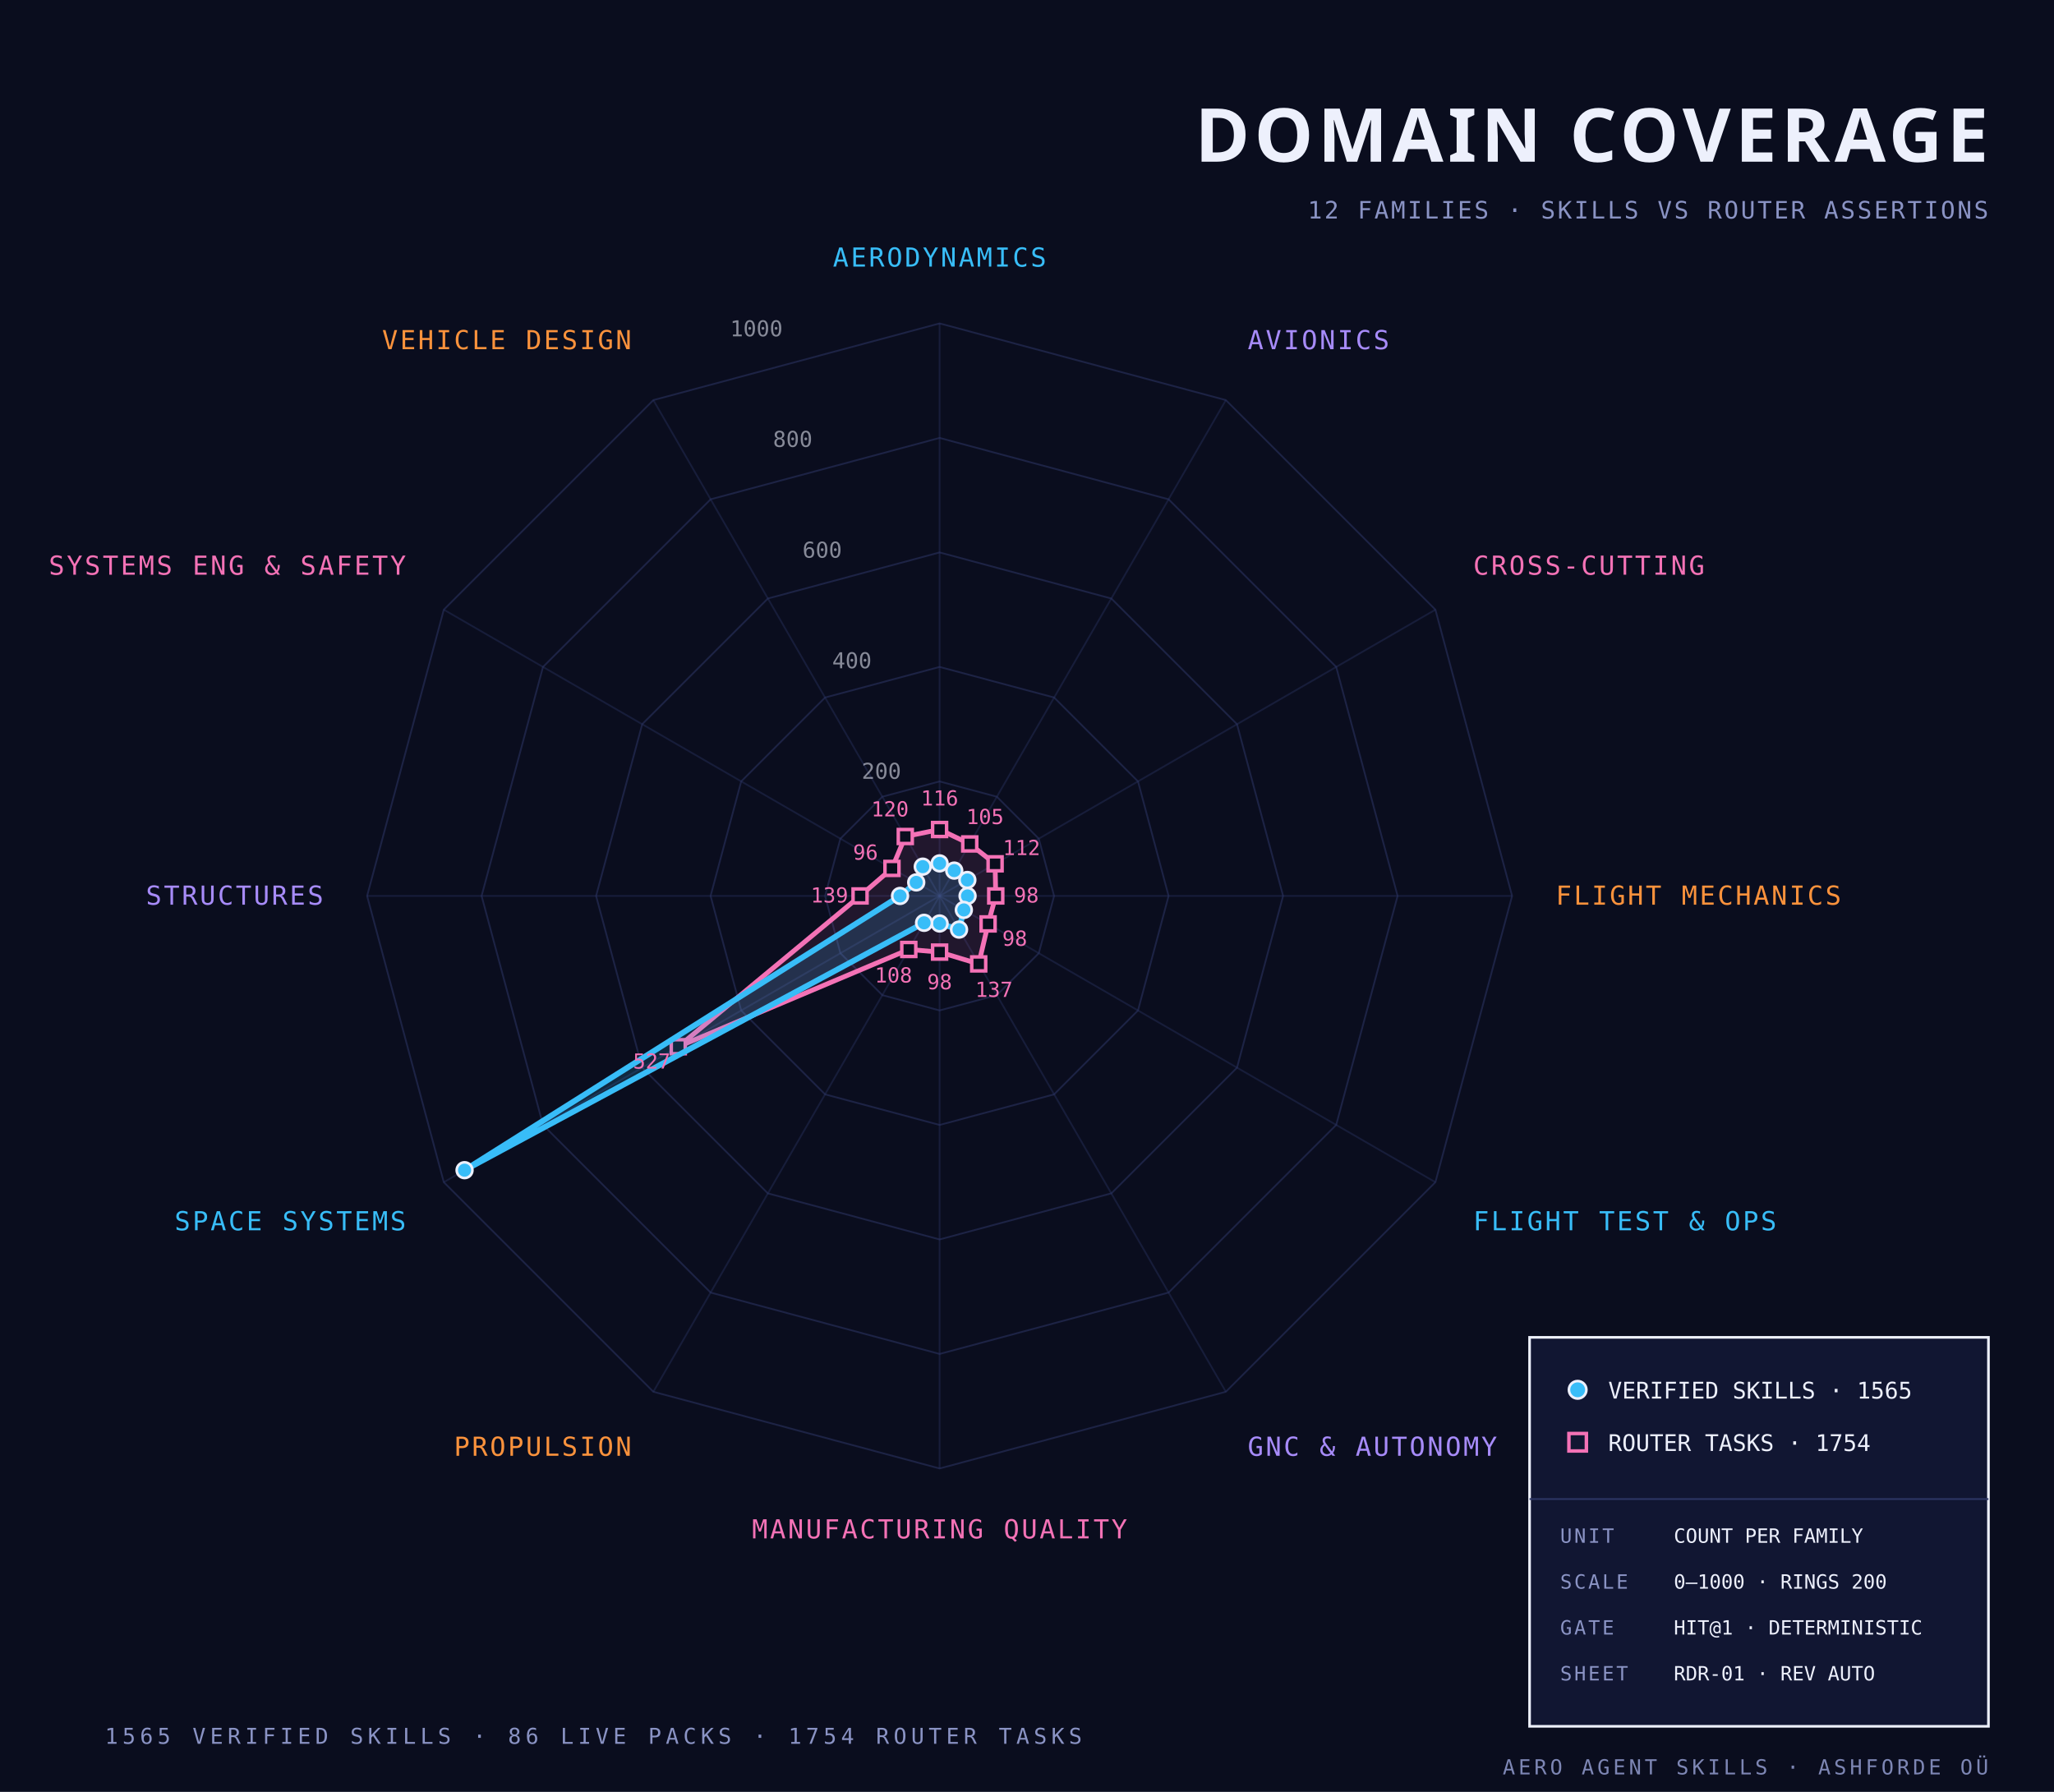
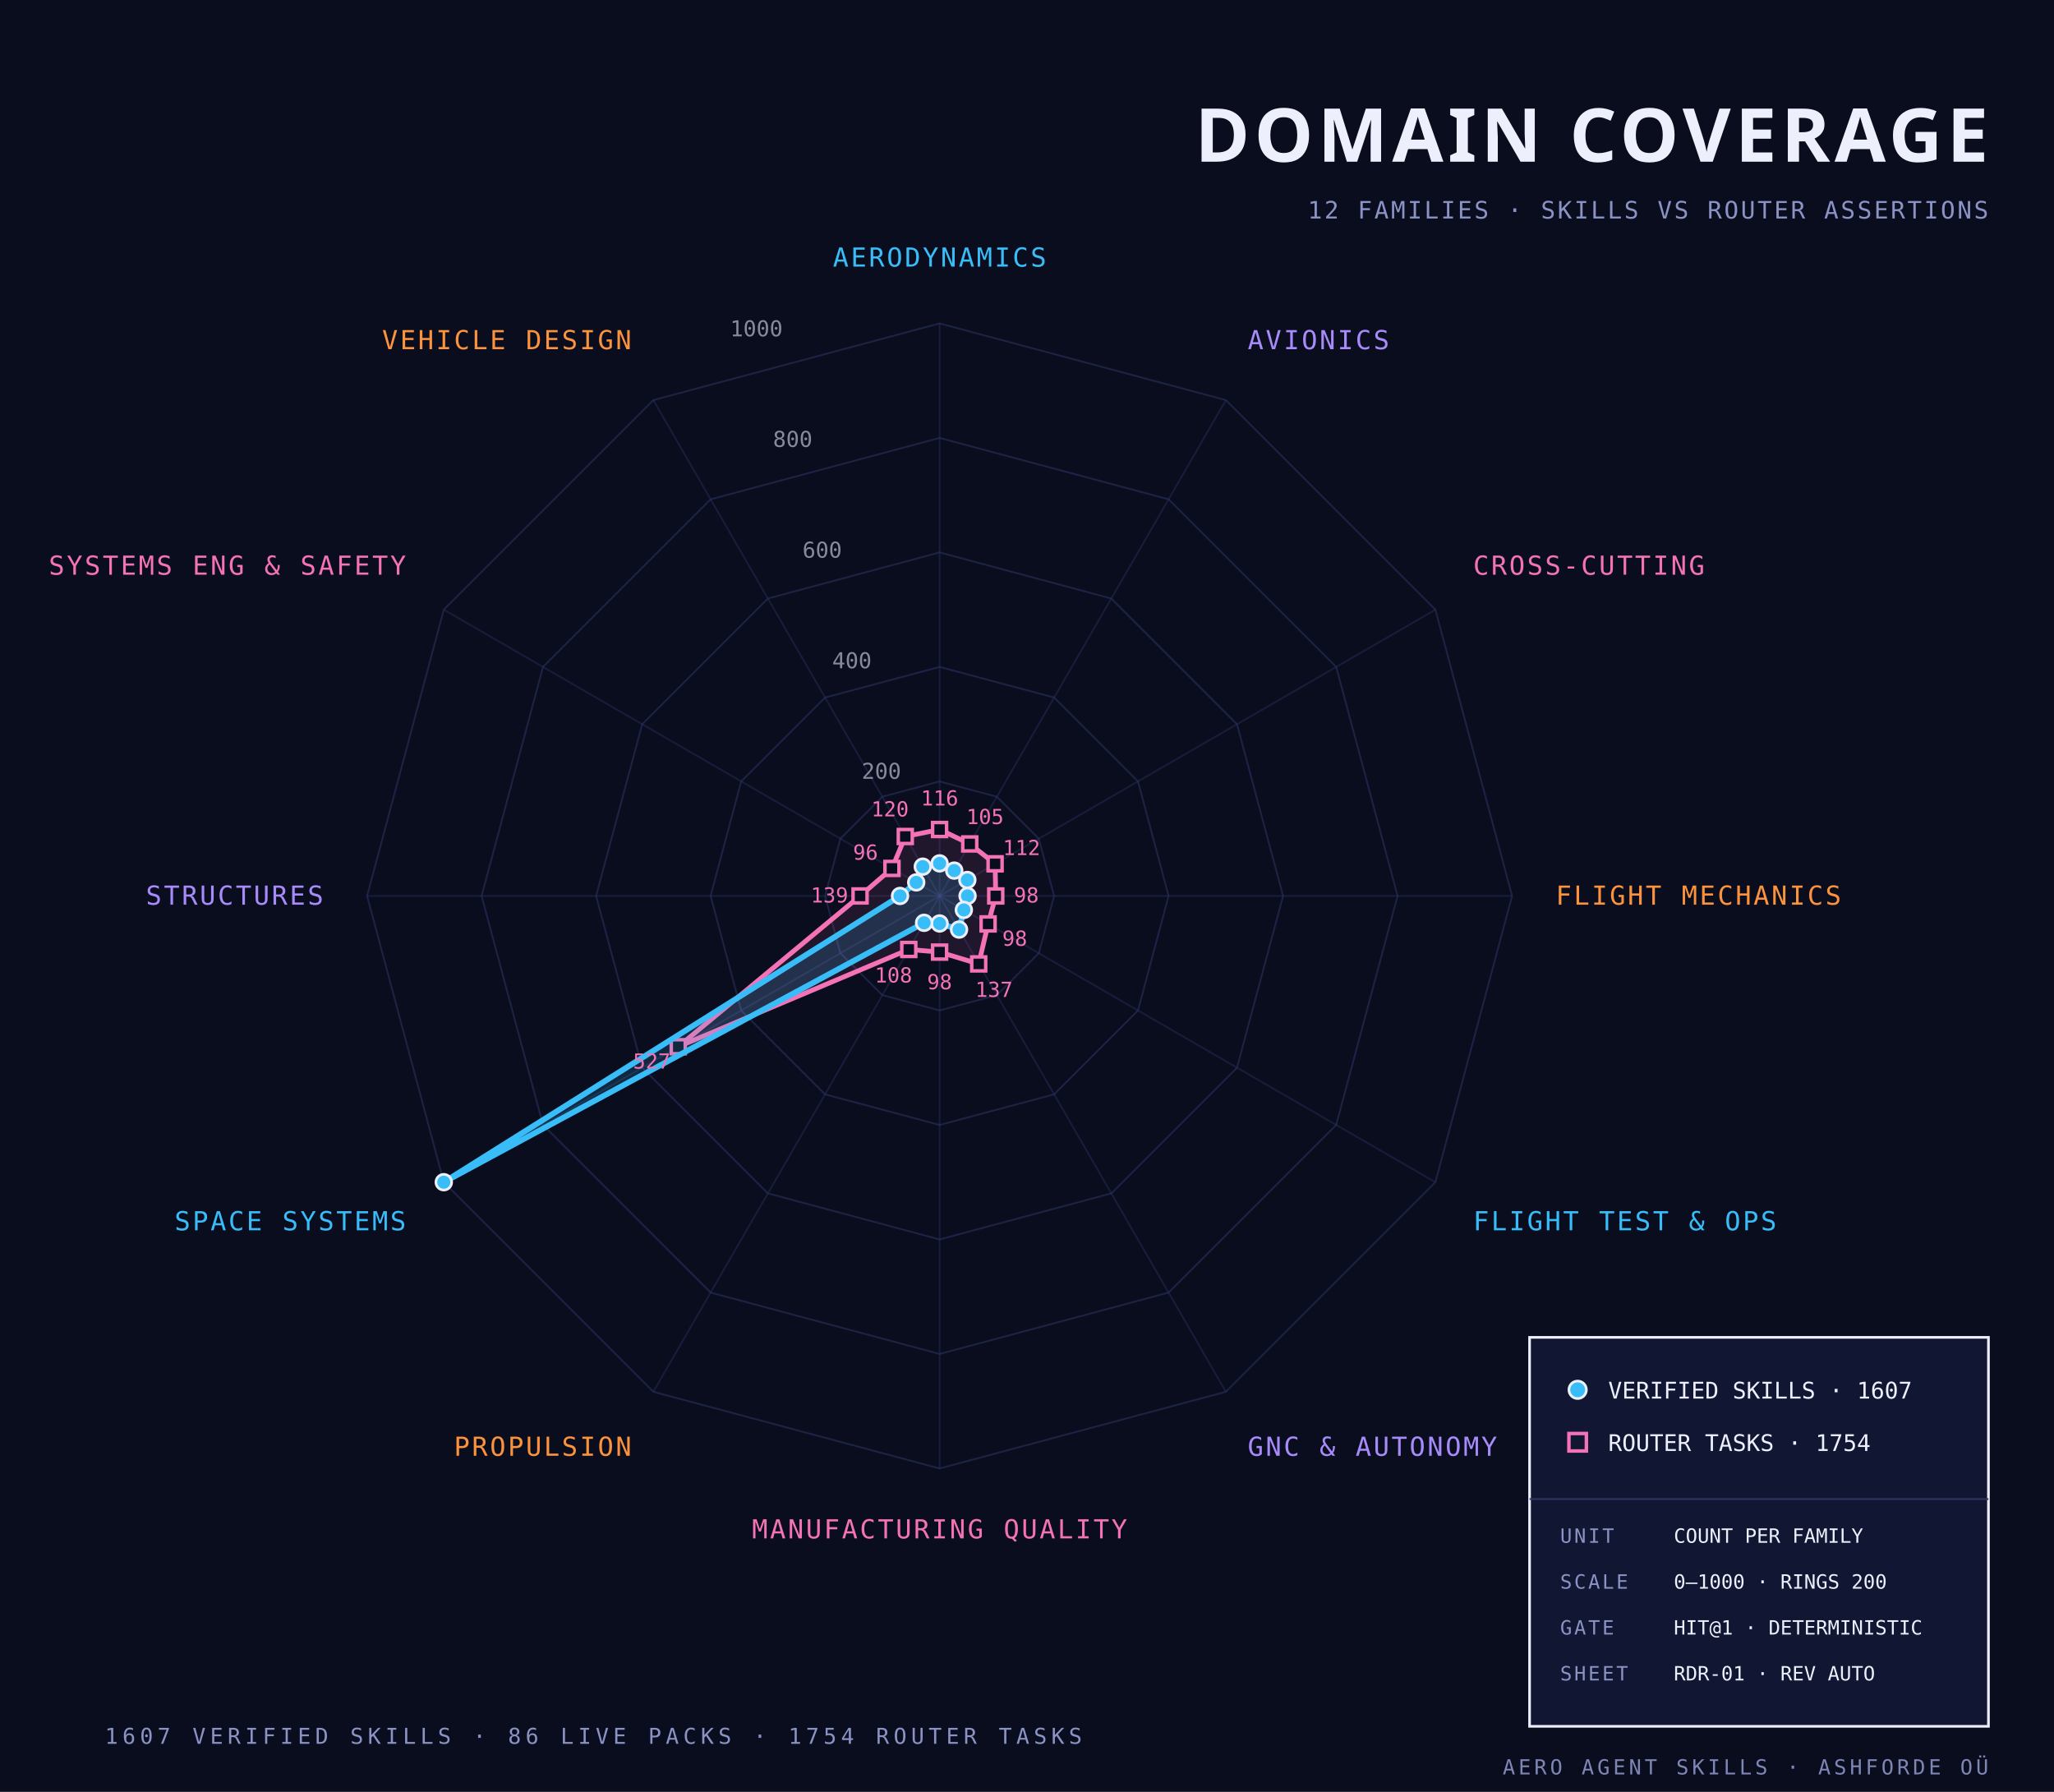
<svg xmlns="http://www.w3.org/2000/svg" width="940" height="820" viewBox="0 0 940 820">
  <style>
    .mono { font-family: "JetBrains Mono", "IBM Plex Mono", "Menlo", monospace; }
    .cond { font-family: "Barlow Condensed", "DIN Condensed", "Arial Narrow", sans-serif; font-weight: 700; text-transform: uppercase; }
    .serif { font-family: "Instrument Serif", Georgia, serif; font-style: italic; }
  </style>
  <rect width="940" height="820" fill="#0a0d1e" />
  <polygon points="430.0,357.6 456.2,364.6 475.4,383.8 482.4,410.0 475.4,436.2 456.2,455.4 430.0,462.4 403.8,455.4 384.6,436.2 377.6,410.0 384.6,383.8 403.8,364.6" fill="none" stroke="#2c3564" stroke-width="0.8" stroke-opacity="0.55" />
  <polygon points="430.0,305.2 482.4,319.2 520.8,357.6 534.8,410.0 520.8,462.4 482.4,500.8 430.0,514.8 377.6,500.8 339.2,462.4 325.2,410.0 339.2,357.6 377.6,319.2" fill="none" stroke="#2c3564" stroke-width="0.8" stroke-opacity="0.55" />
  <polygon points="430.0,252.8 508.6,273.9 566.1,331.4 587.2,410.0 566.1,488.6 508.6,546.1 430.0,567.2 351.4,546.1 293.9,488.6 272.8,410.0 293.9,331.4 351.4,273.9" fill="none" stroke="#2c3564" stroke-width="0.8" stroke-opacity="0.55" />
  <polygon points="430.0,200.4 534.8,228.5 611.5,305.2 639.6,410.0 611.5,514.8 534.8,591.5 430.0,619.6 325.2,591.5 248.5,514.8 220.4,410.0 248.5,305.2 325.2,228.5" fill="none" stroke="#2c3564" stroke-width="0.8" stroke-opacity="0.55" />
  <polygon points="430.0,148.0 561.0,183.1 656.9,279.0 692.0,410.0 656.9,541.0 561.0,636.9 430.0,672.0 299.0,636.9 203.1,541.0 168.0,410.0 203.1,279.0 299.0,183.1" fill="none" stroke="#2c3564" stroke-width="0.8" stroke-opacity="0.55" />
  <line x1="430" y1="410" x2="430.0" y2="148.0" stroke="#2c3564" stroke-width="0.8" stroke-opacity="0.4" />
  <line x1="430" y1="410" x2="561.0" y2="183.1" stroke="#2c3564" stroke-width="0.8" stroke-opacity="0.4" />
  <line x1="430" y1="410" x2="656.9" y2="279.0" stroke="#2c3564" stroke-width="0.8" stroke-opacity="0.4" />
  <line x1="430" y1="410" x2="692.0" y2="410.0" stroke="#2c3564" stroke-width="0.8" stroke-opacity="0.4" />
  <line x1="430" y1="410" x2="656.9" y2="541.0" stroke="#2c3564" stroke-width="0.8" stroke-opacity="0.4" />
  <line x1="430" y1="410" x2="561.0" y2="636.9" stroke="#2c3564" stroke-width="0.8" stroke-opacity="0.4" />
  <line x1="430" y1="410" x2="430.0" y2="672.0" stroke="#2c3564" stroke-width="0.8" stroke-opacity="0.4" />
  <line x1="430" y1="410" x2="299.0" y2="636.9" stroke="#2c3564" stroke-width="0.8" stroke-opacity="0.4" />
  <line x1="430" y1="410" x2="203.1" y2="541.0" stroke="#2c3564" stroke-width="0.8" stroke-opacity="0.4" />
  <line x1="430" y1="410" x2="168.0" y2="410.0" stroke="#2c3564" stroke-width="0.8" stroke-opacity="0.4" />
  <line x1="430" y1="410" x2="203.1" y2="279.0" stroke="#2c3564" stroke-width="0.8" stroke-opacity="0.4" />
  <line x1="430" y1="410" x2="299.0" y2="183.1" stroke="#2c3564" stroke-width="0.8" stroke-opacity="0.4" />
  <text class="mono" x="412.4" y="356.4" text-anchor="end" font-size="10" fill="#edf0fc" opacity="0.55">200</text>
  <text class="mono" x="398.9" y="305.8" text-anchor="end" font-size="10" fill="#edf0fc" opacity="0.55">400</text>
  <text class="mono" x="385.3" y="255.2" text-anchor="end" font-size="10" fill="#edf0fc" opacity="0.55">600</text>
  <text class="mono" x="371.8" y="204.5" text-anchor="end" font-size="10" fill="#edf0fc" opacity="0.55">800</text>
  <text class="mono" x="358.2" y="153.9" text-anchor="end" font-size="10" fill="#edf0fc" opacity="0.55">1000</text>
  <text class="mono" x="430.0" y="122.0" text-anchor="middle" font-size="12" fill="#38bdf8" letter-spacing="1">AERODYNAMICS</text>
  <text class="mono" x="571.0" y="159.8" text-anchor="start" font-size="12" fill="#a78bfa" letter-spacing="1">AVIONICS</text>
  <text class="mono" x="674.2" y="263.0" text-anchor="start" font-size="12" fill="#f472b6" letter-spacing="1">CROSS-CUTTING</text>
  <text class="mono" x="712.0" y="414.0" text-anchor="start" font-size="12" fill="#fb923c" letter-spacing="1">FLIGHT MECHANICS</text>
  <text class="mono" x="674.2" y="563.0" text-anchor="start" font-size="12" fill="#38bdf8" letter-spacing="1">FLIGHT TEST &amp; OPS</text>
  <text class="mono" x="571.0" y="666.2" text-anchor="start" font-size="12" fill="#a78bfa" letter-spacing="1">GNC &amp; AUTONOMY</text>
  <text class="mono" x="430.0" y="704.0" text-anchor="middle" font-size="12" fill="#f472b6" letter-spacing="1">MANUFACTURING QUALITY</text>
  <text class="mono" x="289.0" y="666.2" text-anchor="end" font-size="12" fill="#fb923c" letter-spacing="1">PROPULSION</text>
  <text class="mono" x="185.8" y="563.0" text-anchor="end" font-size="12" fill="#38bdf8" letter-spacing="1">SPACE SYSTEMS</text>
  <text class="mono" x="148.0" y="414.0" text-anchor="end" font-size="12" fill="#a78bfa" letter-spacing="1">STRUCTURES</text>
  <text class="mono" x="185.8" y="263.0" text-anchor="end" font-size="12" fill="#f472b6" letter-spacing="1">SYSTEMS ENG &amp; SAFETY</text>
  <text class="mono" x="289.0" y="159.8" text-anchor="end" font-size="12" fill="#fb923c" letter-spacing="1">VEHICLE DESIGN</text>
  <polygon points="430.0,379.6 443.8,386.2 455.4,395.3 455.7,410.0 452.2,422.8 447.9,441.1 430.0,435.7 415.9,434.5 310.4,479.0 393.6,410.0 408.2,397.4 414.3,382.8" fill="#f472b6" fill-opacity="0.10" stroke="#f472b6" stroke-width="2.2" />
  <rect x="426.8" y="376.4" width="6.4" height="6.4" fill="#0a0d1e" stroke="#f472b6" stroke-width="1.6" />
  <rect x="440.6" y="383.0" width="6.4" height="6.4" fill="#0a0d1e" stroke="#f472b6" stroke-width="1.6" />
  <rect x="452.2" y="392.1" width="6.4" height="6.4" fill="#0a0d1e" stroke="#f472b6" stroke-width="1.6" />
  <rect x="452.5" y="406.8" width="6.4" height="6.4" fill="#0a0d1e" stroke="#f472b6" stroke-width="1.6" />
  <rect x="449.0" y="419.6" width="6.4" height="6.4" fill="#0a0d1e" stroke="#f472b6" stroke-width="1.6" />
  <rect x="444.7" y="437.9" width="6.4" height="6.4" fill="#0a0d1e" stroke="#f472b6" stroke-width="1.6" />
  <rect x="426.8" y="432.5" width="6.4" height="6.4" fill="#0a0d1e" stroke="#f472b6" stroke-width="1.6" />
  <rect x="412.7" y="431.3" width="6.4" height="6.4" fill="#0a0d1e" stroke="#f472b6" stroke-width="1.6" />
  <rect x="307.2" y="475.8" width="6.4" height="6.4" fill="#0a0d1e" stroke="#f472b6" stroke-width="1.6" />
  <rect x="390.4" y="406.8" width="6.4" height="6.4" fill="#0a0d1e" stroke="#f472b6" stroke-width="1.6" />
  <rect x="405.0" y="394.2" width="6.4" height="6.4" fill="#0a0d1e" stroke="#f472b6" stroke-width="1.6" />
  <rect x="411.1" y="379.6" width="6.4" height="6.4" fill="#0a0d1e" stroke="#f472b6" stroke-width="1.6" />
-   <polygon points="430.0,395.1 436.7,398.4 442.7,402.7 442.8,410.0 441.1,416.4 438.9,425.4 430.0,422.6 422.9,422.3 212.6,535.5 411.9,410.0 419.3,403.8 422.3,396.6" fill="#38bdf8" fill-opacity="0.16" stroke="#38bdf8" stroke-width="2.6" />
+   <polygon points="430.0,395.1 436.7,398.4 442.7,402.7 442.8,410.0 441.1,416.4 438.9,425.4 430.0,422.6 422.9,422.3 203.1,541.0 411.9,410.0 419.3,403.8 422.3,396.6" fill="#38bdf8" fill-opacity="0.16" stroke="#38bdf8" stroke-width="2.6" />
  <circle cx="430.0" cy="395.1" r="3.6" fill="#38bdf8" stroke="#edf0fc" stroke-width="1.2" />
  <circle cx="436.7" cy="398.4" r="3.6" fill="#38bdf8" stroke="#edf0fc" stroke-width="1.2" />
  <circle cx="442.7" cy="402.7" r="3.6" fill="#38bdf8" stroke="#edf0fc" stroke-width="1.2" />
  <circle cx="442.8" cy="410.0" r="3.6" fill="#38bdf8" stroke="#edf0fc" stroke-width="1.2" />
  <circle cx="441.1" cy="416.4" r="3.6" fill="#38bdf8" stroke="#edf0fc" stroke-width="1.2" />
  <circle cx="438.9" cy="425.4" r="3.6" fill="#38bdf8" stroke="#edf0fc" stroke-width="1.2" />
  <circle cx="430.0" cy="422.6" r="3.6" fill="#38bdf8" stroke="#edf0fc" stroke-width="1.2" />
  <circle cx="422.9" cy="422.3" r="3.6" fill="#38bdf8" stroke="#edf0fc" stroke-width="1.2" />
-   <circle cx="212.6" cy="535.5" r="3.6" fill="#38bdf8" stroke="#edf0fc" stroke-width="1.2" />
+   <circle cx="203.1" cy="541.0" r="3.6" fill="#38bdf8" stroke="#edf0fc" stroke-width="1.2" />
  <circle cx="411.9" cy="410.0" r="3.6" fill="#38bdf8" stroke="#edf0fc" stroke-width="1.2" />
  <circle cx="419.3" cy="403.8" r="3.6" fill="#38bdf8" stroke="#edf0fc" stroke-width="1.2" />
  <circle cx="422.3" cy="396.6" r="3.6" fill="#38bdf8" stroke="#edf0fc" stroke-width="1.2" />
  <text class="mono" x="430.0" y="368.6" text-anchor="middle" font-size="9.5" fill="#f472b6">116</text>
  <text class="mono" x="450.8" y="377.1" text-anchor="middle" font-size="9.5" fill="#f472b6">105</text>
  <text class="mono" x="467.5" y="391.3" text-anchor="middle" font-size="9.5" fill="#f472b6">112</text>
  <text class="mono" x="469.7" y="413.0" text-anchor="middle" font-size="9.5" fill="#f472b6">98</text>
  <text class="mono" x="464.4" y="432.8" text-anchor="middle" font-size="9.5" fill="#f472b6">98</text>
  <text class="mono" x="454.9" y="456.2" text-anchor="middle" font-size="9.5" fill="#f472b6">137</text>
  <text class="mono" x="430.0" y="452.7" text-anchor="middle" font-size="9.5" fill="#f472b6">98</text>
  <text class="mono" x="408.9" y="449.6" text-anchor="middle" font-size="9.5" fill="#f472b6">108</text>
  <text class="mono" x="298.3" y="489.0" text-anchor="middle" font-size="9.5" fill="#f472b6">527</text>
  <text class="mono" x="379.6" y="413.0" text-anchor="middle" font-size="9.5" fill="#f472b6">139</text>
  <text class="mono" x="396.1" y="393.4" text-anchor="middle" font-size="9.5" fill="#f472b6">96</text>
  <text class="mono" x="407.3" y="373.6" text-anchor="middle" font-size="9.5" fill="#f472b6">120</text>
  <text class="cond" x="910.0" y="74.0" text-anchor="end" font-size="34" fill="#edf0fc" letter-spacing="2">DOMAIN COVERAGE</text>
  <text class="mono" x="910.0" y="100.0" text-anchor="end" font-size="11" fill="#8a93c4" letter-spacing="1">12 FAMILIES · SKILLS VS ROUTER ASSERTIONS</text>
  <rect x="700" y="612" width="210" height="178" fill="#111632" stroke="#edf0fc" stroke-width="1.2" />
  <line x1="700" y1="686" x2="910" y2="686" stroke="#2c3564" stroke-width="0.8" />
  <circle cx="722" cy="636" r="4" fill="#38bdf8" stroke="#edf0fc" stroke-width="1.2" />
-   <text class="mono" x="736.0" y="640.0" text-anchor="start" font-size="10.5" fill="#edf0fc">VERIFIED SKILLS · 1565</text>
+   <text class="mono" x="736.0" y="640.0" text-anchor="start" font-size="10.5" fill="#edf0fc">VERIFIED SKILLS · 1607</text>
  <rect x="718" y="656" width="8" height="8" fill="none" stroke="#f472b6" stroke-width="1.6" />
  <text class="mono" x="736.0" y="664.0" text-anchor="start" font-size="10.5" fill="#edf0fc">ROUTER TASKS · 1754</text>
  <text class="mono" x="714.0" y="706.0" text-anchor="start" font-size="9" fill="#8a93c4" letter-spacing="1">UNIT</text>
  <text class="mono" x="766.0" y="706.0" text-anchor="start" font-size="9" fill="#edf0fc">COUNT PER FAMILY</text>
  <text class="mono" x="714.0" y="727.0" text-anchor="start" font-size="9" fill="#8a93c4" letter-spacing="1">SCALE</text>
  <text class="mono" x="766.0" y="727.0" text-anchor="start" font-size="9" fill="#edf0fc">0–1000 · RINGS 200</text>
  <text class="mono" x="714.0" y="748.0" text-anchor="start" font-size="9" fill="#8a93c4" letter-spacing="1">GATE</text>
  <text class="mono" x="766.0" y="748.0" text-anchor="start" font-size="9" fill="#edf0fc">HIT@1 · DETERMINISTIC</text>
  <text class="mono" x="714.0" y="769.0" text-anchor="start" font-size="9" fill="#8a93c4" letter-spacing="1">SHEET</text>
  <text class="mono" x="766.0" y="769.0" text-anchor="start" font-size="9" fill="#edf0fc">RDR-01 · REV AUTO</text>
-   <text class="mono" x="48.0" y="798.0" text-anchor="start" font-size="10" fill="#8a93c4" letter-spacing="2">1565 VERIFIED SKILLS · 86 LIVE PACKS · 1754 ROUTER TASKS</text>
+   <text class="mono" x="48.0" y="798.0" text-anchor="start" font-size="10" fill="#8a93c4" letter-spacing="2">1607 VERIFIED SKILLS · 86 LIVE PACKS · 1754 ROUTER TASKS</text>
  <text class="mono" x="910.0" y="812.0" text-anchor="end" font-size="9.5" fill="#8a93c4" letter-spacing="1.5" opacity="0.9">AERO AGENT SKILLS · ASHFORDE OÜ</text>
</svg>
